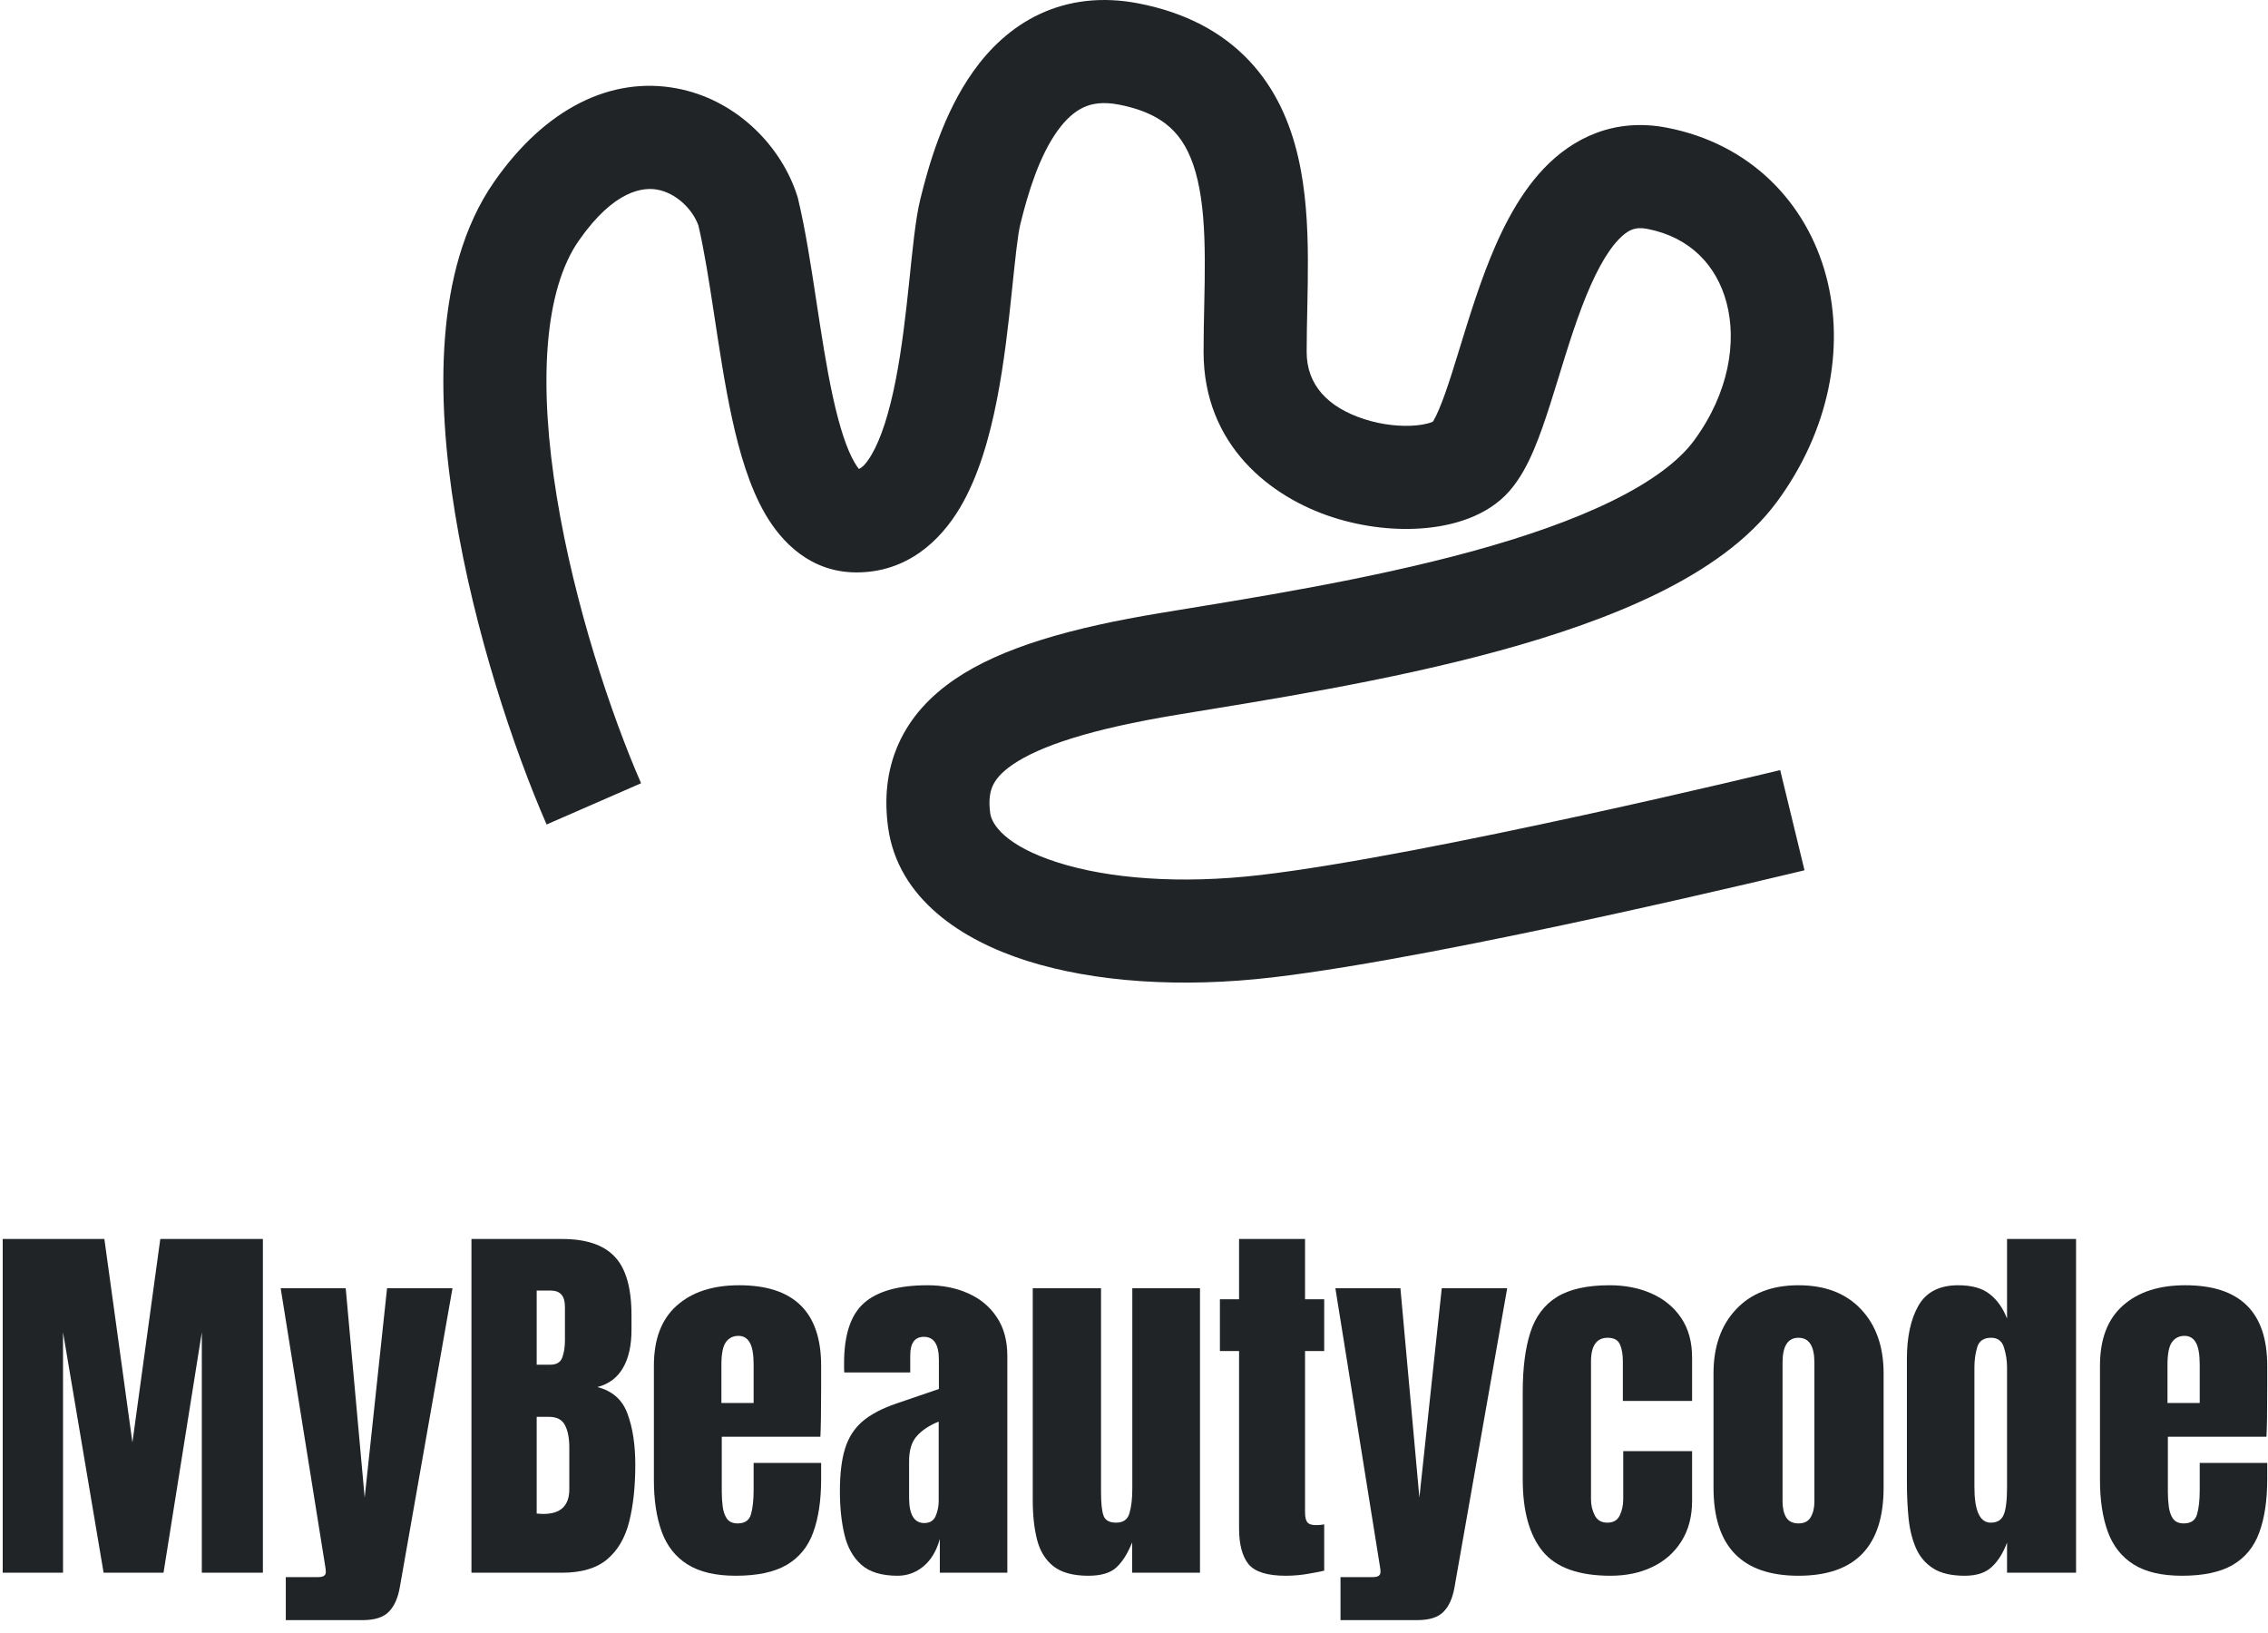
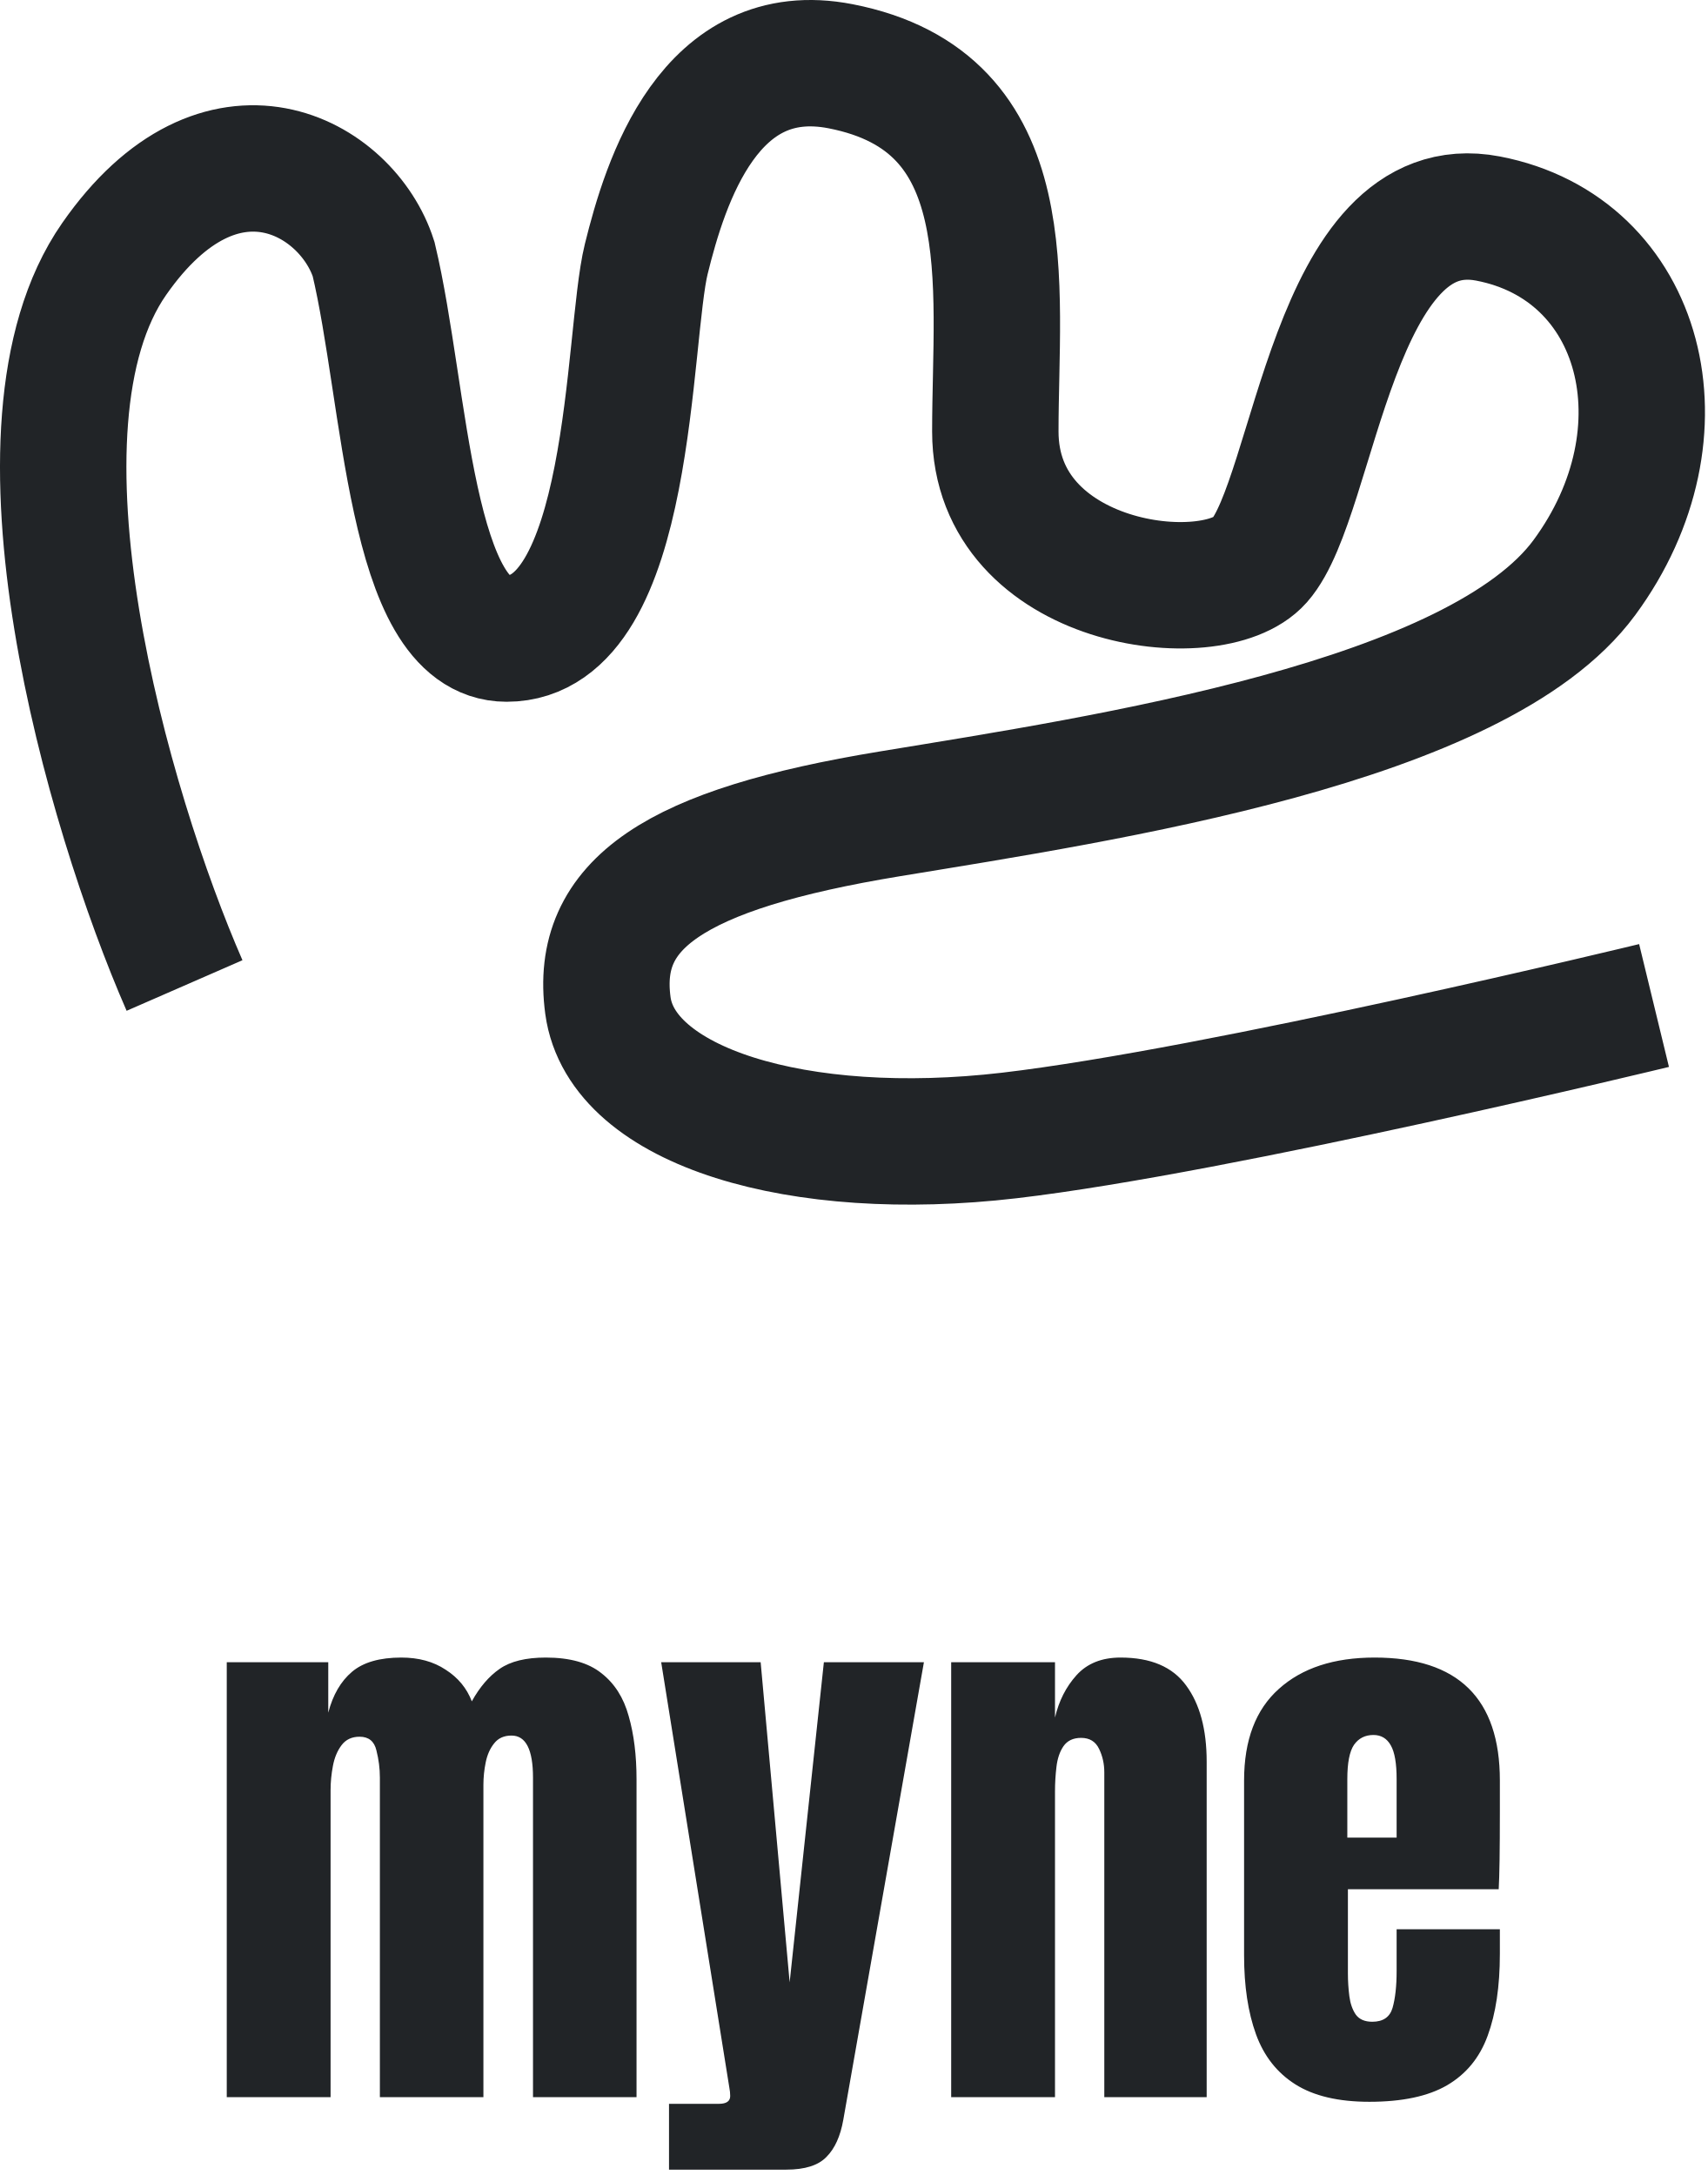
- <svg xmlns="http://www.w3.org/2000/svg" width="132" height="95" viewBox="0 0 132 95" fill="none">
-   <path d="M126.988 91.708C125.811 91.708 124.873 91.488 124.174 91.046C123.475 90.605 122.975 89.968 122.673 89.137C122.372 88.305 122.221 87.305 122.221 86.135V79.48C122.221 77.942 122.662 76.78 123.545 75.993C124.428 75.198 125.642 74.801 127.187 74.801C130.366 74.801 131.955 76.361 131.955 79.48V80.683C131.955 82.14 131.94 83.118 131.911 83.619H126.172V86.819C126.172 87.114 126.19 87.404 126.227 87.691C126.264 87.971 126.345 88.203 126.47 88.386C126.602 88.57 126.812 88.662 127.099 88.662C127.511 88.662 127.768 88.486 127.871 88.133C127.974 87.772 128.026 87.305 128.026 86.731V85.142H131.955V86.08C131.955 87.316 131.8 88.353 131.491 89.192C131.19 90.023 130.675 90.653 129.946 91.079C129.225 91.499 128.239 91.708 126.988 91.708ZM126.15 81.654H128.026V79.425C128.026 78.829 127.952 78.402 127.805 78.145C127.658 77.88 127.437 77.747 127.143 77.747C126.827 77.747 126.58 77.872 126.403 78.123C126.234 78.373 126.15 78.807 126.15 79.425V81.654Z" fill="#212427" />
-   <path d="M114.35 91.708C113.585 91.708 112.978 91.569 112.529 91.289C112.081 91.009 111.746 90.623 111.525 90.13C111.304 89.637 111.157 89.06 111.084 88.397C111.017 87.735 110.984 87.025 110.984 86.267V79.072C110.984 77.799 111.209 76.769 111.658 75.982C112.114 75.194 112.883 74.801 113.964 74.801C114.766 74.801 115.381 74.974 115.807 75.319C116.241 75.658 116.576 76.132 116.812 76.743V72.108H120.829V91.532H116.812V89.777C116.591 90.373 116.297 90.844 115.929 91.19C115.568 91.535 115.042 91.708 114.35 91.708ZM115.862 88.618C116.238 88.618 116.488 88.467 116.613 88.166C116.745 87.864 116.812 87.323 116.812 86.543V79.579C116.812 79.189 116.753 78.807 116.635 78.432C116.525 78.049 116.274 77.858 115.885 77.858C115.458 77.858 115.189 78.038 115.079 78.398C114.969 78.759 114.913 79.153 114.913 79.579V86.543C114.913 87.927 115.23 88.618 115.862 88.618Z" fill="#212427" />
-   <path d="M104.673 91.708C101.377 91.708 99.728 89.998 99.728 86.576V79.933C99.728 78.373 100.166 77.129 101.042 76.202C101.917 75.268 103.128 74.801 104.673 74.801C106.225 74.801 107.439 75.268 108.315 76.202C109.19 77.129 109.628 78.373 109.628 79.933V86.576C109.628 89.998 107.976 91.708 104.673 91.708ZM104.673 88.662C105.004 88.662 105.239 88.545 105.379 88.309C105.526 88.066 105.6 87.761 105.6 87.393V79.303C105.6 78.34 105.291 77.858 104.673 77.858C104.055 77.858 103.746 78.34 103.746 79.303V87.393C103.746 87.761 103.816 88.066 103.955 88.309C104.103 88.545 104.342 88.662 104.673 88.662Z" fill="#212427" />
-   <path d="M93.735 91.708C91.881 91.708 90.564 91.234 89.784 90.285C89.011 89.336 88.625 87.941 88.625 86.102V81.003C88.625 79.62 88.772 78.468 89.067 77.549C89.361 76.629 89.876 75.941 90.612 75.485C91.347 75.029 92.37 74.801 93.68 74.801C94.592 74.801 95.409 74.963 96.13 75.286C96.858 75.61 97.432 76.085 97.851 76.71C98.271 77.335 98.481 78.1 98.481 79.005V81.533H94.452V79.215C94.452 78.833 94.397 78.513 94.287 78.255C94.176 77.99 93.937 77.858 93.569 77.858C92.922 77.858 92.598 78.318 92.598 79.237V87.261C92.598 87.599 92.672 87.912 92.819 88.199C92.966 88.478 93.209 88.618 93.547 88.618C93.893 88.618 94.132 88.482 94.265 88.21C94.404 87.93 94.474 87.606 94.474 87.239V84.457H98.481V87.349C98.481 88.261 98.275 89.045 97.862 89.7C97.458 90.347 96.899 90.844 96.185 91.19C95.471 91.535 94.654 91.708 93.735 91.708Z" fill="#212427" />
-   <path d="M78.019 94.291V91.786H79.917C80.204 91.786 80.347 91.686 80.347 91.488C80.347 91.385 80.336 91.278 80.314 91.168L77.721 74.977H81.506L82.61 87.161L83.912 74.977H87.72L84.651 92.393C84.541 93.018 84.328 93.489 84.011 93.805C83.702 94.129 83.191 94.291 82.477 94.291H78.019Z" fill="#212427" />
-   <path d="M74.83 91.708C73.763 91.708 73.042 91.484 72.666 91.035C72.299 90.579 72.115 89.884 72.115 88.949V78.63H71V75.617H72.115V72.108H75.955V75.617H77.07V78.63H75.955V88.022C75.955 88.294 75.999 88.486 76.088 88.596C76.176 88.707 76.345 88.762 76.595 88.762C76.772 88.762 76.93 88.747 77.07 88.718V91.41C76.982 91.44 76.706 91.495 76.242 91.576C75.779 91.664 75.308 91.708 74.83 91.708Z" fill="#212427" />
-   <path d="M63.341 91.708C62.458 91.708 61.781 91.524 61.31 91.156C60.847 90.789 60.531 90.277 60.361 89.622C60.192 88.96 60.107 88.188 60.107 87.305V74.977H64.081V86.841C64.081 87.503 64.132 87.967 64.235 88.232C64.338 88.489 64.581 88.618 64.963 88.618C65.375 88.618 65.633 88.434 65.736 88.066C65.846 87.698 65.901 87.224 65.901 86.643V74.977H69.841V91.532H65.891V89.766C65.64 90.399 65.339 90.881 64.986 91.212C64.64 91.543 64.092 91.708 63.341 91.708Z" fill="#212427" />
-   <path d="M52.238 91.708C51.318 91.708 50.615 91.495 50.13 91.068C49.652 90.641 49.324 90.057 49.148 89.314C48.971 88.57 48.883 87.728 48.883 86.786C48.883 85.778 48.982 84.954 49.181 84.314C49.379 83.666 49.718 83.137 50.196 82.725C50.682 82.313 51.348 81.963 52.194 81.676L54.644 80.838V79.138C54.644 78.248 54.353 77.803 53.772 77.803C53.242 77.803 52.977 78.163 52.977 78.884V79.877H49.137C49.129 79.819 49.126 79.745 49.126 79.657C49.126 79.561 49.126 79.454 49.126 79.337C49.126 77.689 49.512 76.522 50.284 75.838C51.064 75.147 52.297 74.801 53.982 74.801C54.864 74.801 55.656 74.959 56.354 75.275C57.053 75.584 57.605 76.044 58.01 76.655C58.422 77.265 58.628 78.02 58.628 78.917V91.532H54.699V89.567C54.508 90.259 54.191 90.789 53.75 91.157C53.308 91.524 52.804 91.708 52.238 91.708ZM53.794 88.64C54.118 88.64 54.339 88.504 54.456 88.232C54.574 87.96 54.633 87.665 54.633 87.349V82.736C54.088 82.957 53.665 83.236 53.364 83.575C53.062 83.906 52.911 84.395 52.911 85.042V87.172C52.911 88.151 53.205 88.64 53.794 88.64Z" fill="#212427" />
-   <path d="M42.824 91.708C41.647 91.708 40.709 91.488 40.01 91.046C39.311 90.605 38.811 89.968 38.509 89.137C38.208 88.305 38.057 87.305 38.057 86.135V79.48C38.057 77.942 38.498 76.78 39.381 75.993C40.264 75.198 41.478 74.801 43.023 74.801C46.202 74.801 47.791 76.361 47.791 79.48V80.683C47.791 82.14 47.776 83.118 47.747 83.619H42.008V86.819C42.008 87.114 42.026 87.404 42.063 87.691C42.1 87.971 42.181 88.203 42.306 88.386C42.438 88.57 42.648 88.662 42.935 88.662C43.347 88.662 43.604 88.486 43.707 88.133C43.81 87.772 43.862 87.305 43.862 86.731V85.142H47.791V86.08C47.791 87.316 47.636 88.353 47.327 89.192C47.026 90.023 46.511 90.653 45.782 91.079C45.061 91.499 44.075 91.708 42.824 91.708ZM41.986 81.654H43.862V79.425C43.862 78.829 43.788 78.402 43.641 78.145C43.494 77.88 43.273 77.747 42.979 77.747C42.663 77.747 42.416 77.872 42.239 78.123C42.07 78.373 41.986 78.807 41.986 79.425V81.654Z" fill="#212427" />
-   <path d="M27.439 91.532V72.108H32.704C34.117 72.108 35.143 72.454 35.783 73.145C36.43 73.829 36.754 74.963 36.754 76.544V77.394C36.754 78.306 36.589 79.046 36.258 79.612C35.934 80.179 35.437 80.551 34.768 80.727C35.643 80.948 36.228 81.467 36.522 82.283C36.824 83.093 36.975 84.082 36.975 85.252C36.975 86.51 36.857 87.61 36.622 88.552C36.386 89.494 35.959 90.226 35.342 90.748C34.724 91.271 33.844 91.532 32.704 91.532H27.439ZM31.236 79.425H32.031C32.391 79.425 32.623 79.285 32.726 79.005C32.829 78.726 32.88 78.391 32.88 78.001V76.048C32.88 75.422 32.605 75.11 32.053 75.11H31.236V79.425ZM31.622 88.111C32.63 88.111 33.134 87.632 33.134 86.676V84.248C33.134 83.696 33.05 83.262 32.88 82.945C32.718 82.622 32.41 82.46 31.953 82.46H31.236V88.088C31.398 88.103 31.527 88.111 31.622 88.111Z" fill="#212427" />
-   <path d="M16.634 94.291V91.786H18.532C18.819 91.786 18.963 91.686 18.963 91.488C18.963 91.385 18.952 91.278 18.93 91.168L16.336 74.977H20.121L21.225 87.161L22.527 74.977H26.335L23.267 92.393C23.156 93.018 22.943 93.489 22.627 93.805C22.318 94.129 21.806 94.291 21.093 94.291H16.634Z" fill="#212427" />
-   <path d="M0.158 91.532V72.108H6.074L7.707 83.95L9.329 72.108H15.3V91.532H11.746V77.538L9.517 91.532H6.03L3.668 77.538V91.532H0.158Z" fill="#212427" />
-   <path d="M89.829 9.831C91.549 8.012 93.973 6.847 97.002 7.429C101.886 8.366 105.151 11.809 106.284 16.071C107.399 20.264 106.442 25.097 103.427 29.195C101.751 31.472 99.212 33.192 96.49 34.531C93.729 35.889 90.531 36.976 87.272 37.869C80.764 39.651 73.616 40.759 68.535 41.595C63.456 42.431 60.513 43.426 58.948 44.493C58.23 44.983 57.921 45.41 57.773 45.743C57.625 46.075 57.527 46.556 57.632 47.332C57.714 47.939 58.456 49.211 61.582 50.202C64.505 51.129 68.659 51.475 73.365 50.925C78.204 50.359 85.72 48.847 92.128 47.449C95.31 46.755 98.183 46.097 100.26 45.612C101.298 45.37 102.138 45.171 102.716 45.033C103.005 44.964 103.229 44.91 103.38 44.874C103.456 44.856 103.514 44.841 103.552 44.832C103.571 44.827 103.585 44.825 103.595 44.822C103.6 44.821 103.603 44.82 103.606 44.819L103.608 44.818C103.608 44.818 103.609 44.819 104.317 47.734C105.024 50.649 105.024 50.649 105.024 50.649C105.023 50.65 105.021 50.65 105.02 50.65C105.017 50.651 105.013 50.652 105.008 50.653C104.998 50.656 104.982 50.659 104.962 50.664C104.922 50.674 104.863 50.688 104.785 50.707C104.63 50.744 104.402 50.799 104.109 50.869C103.522 51.009 102.673 51.21 101.624 51.455C99.527 51.944 96.625 52.609 93.407 53.312C87.016 54.706 79.231 56.279 74.061 56.884C68.757 57.504 63.709 57.169 59.77 55.921C56.034 54.737 52.254 52.338 51.686 48.136C51.466 46.507 51.596 44.859 52.293 43.298C52.989 41.738 54.143 40.507 55.569 39.535C58.294 37.677 62.37 36.528 67.561 35.674C72.75 34.82 79.548 33.764 85.687 32.083C88.75 31.244 91.55 30.274 93.841 29.147C96.169 28.002 97.735 26.807 98.594 25.64C100.648 22.848 101.085 19.866 100.486 17.613C99.905 15.43 98.348 13.797 95.871 13.321C95.22 13.196 94.778 13.331 94.189 13.954C93.458 14.727 92.75 16.054 92.053 17.895C91.36 19.728 90.837 21.606 90.227 23.517C89.937 24.424 89.624 25.344 89.278 26.161C88.949 26.936 88.495 27.849 87.84 28.591C86.531 30.075 84.529 30.587 82.978 30.732C81.28 30.892 79.372 30.688 77.569 30.106C73.988 28.951 70.049 25.945 70.049 20.482C70.049 19.565 70.07 18.626 70.089 17.727C70.109 16.813 70.126 15.931 70.12 15.066C70.11 13.319 70.007 11.791 69.706 10.493C69.41 9.215 68.954 8.301 68.334 7.645C67.737 7.014 66.791 6.415 65.133 6.091C64.151 5.899 63.508 6.039 63.047 6.257C62.547 6.493 62.04 6.926 61.539 7.626C60.486 9.099 59.841 11.195 59.392 13.017C59.228 13.681 59.098 14.976 58.888 16.983C58.694 18.842 58.446 21.101 58.021 23.268C57.605 25.388 56.97 27.702 55.871 29.552C54.738 31.46 52.806 33.314 49.849 33.314C47.173 33.314 45.488 31.551 44.54 29.92C43.609 28.318 43.031 26.295 42.612 24.38C42.184 22.42 41.862 20.267 41.563 18.303C41.264 16.341 40.988 14.581 40.65 13.129C40.298 12.146 39.331 11.236 38.269 11.039C37.469 10.891 35.766 11.017 33.682 14.012C32.713 15.404 32.088 17.446 31.88 20.113C31.674 22.753 31.893 25.78 32.407 28.926C33.435 35.224 35.577 41.612 37.312 45.585L31.813 47.985C29.911 43.63 27.607 36.761 26.486 29.893C25.924 26.454 25.642 22.919 25.898 19.646C26.151 16.401 26.951 13.179 28.757 10.584C31.76 6.27 35.59 4.439 39.364 5.14C42.735 5.765 45.301 8.317 46.302 11.112L46.394 11.384L46.429 11.491L46.455 11.601C46.877 13.368 47.194 15.434 47.493 17.398C47.802 19.42 48.096 21.365 48.475 23.099C48.864 24.876 49.285 26.142 49.728 26.904C49.841 27.099 49.93 27.22 49.99 27.291C50.131 27.237 50.372 27.061 50.713 26.486C51.278 25.535 51.755 24.037 52.132 22.114C52.499 20.24 52.725 18.225 52.92 16.359C53.1 14.643 53.274 12.762 53.566 11.58C54.027 9.709 54.883 6.62 56.659 4.136C57.574 2.857 58.815 1.619 60.486 0.83C62.198 0.023 64.153 -0.215 66.284 0.202C68.96 0.725 71.099 1.839 72.691 3.52C74.259 5.176 75.097 7.173 75.552 9.139C76.003 11.084 76.109 13.134 76.12 15.03C76.126 15.987 76.107 16.945 76.088 17.855C76.069 18.777 76.049 19.643 76.049 20.482C76.049 22.398 77.274 23.707 79.41 24.396C80.466 24.737 81.556 24.838 82.417 24.758C83.013 24.702 83.298 24.585 83.39 24.545C83.407 24.517 83.431 24.483 83.456 24.439C83.539 24.292 83.639 24.088 83.754 23.816C83.989 23.263 84.235 22.558 84.511 21.692C85.033 20.057 85.674 17.799 86.441 15.772C87.204 13.755 88.251 11.5 89.829 9.831Z" fill="#212427" />
+ <svg xmlns="http://www.w3.org/2000/svg" width="230" height="293" viewBox="0 0 230 293" fill="none">
+   <path d="M30.544 282.513V223.919H44.216V230.716C44.841 228.32 45.908 226.484 47.419 225.208C48.929 223.932 51.143 223.294 54.06 223.294C56.403 223.294 58.395 223.841 60.036 224.935C61.703 226.002 62.875 227.422 63.552 229.192C64.62 227.265 65.87 225.807 67.302 224.817C68.76 223.802 70.83 223.294 73.513 223.294C76.768 223.294 79.268 223.997 81.013 225.403C82.784 226.784 84.007 228.711 84.685 231.185C85.388 233.632 85.739 236.471 85.739 239.7V282.513H71.794V239.466C71.794 235.69 70.83 233.802 68.903 233.802C67.888 233.802 67.106 234.153 66.56 234.856C66.013 235.534 65.635 236.38 65.427 237.396C65.218 238.411 65.114 239.427 65.114 240.442V282.513H51.169V239.466C51.169 238.242 51.013 237.018 50.7 235.794C50.414 234.57 49.658 233.958 48.435 233.958C47.393 233.958 46.586 234.336 46.013 235.091C45.44 235.846 45.049 236.784 44.841 237.903C44.633 238.997 44.528 240.078 44.528 241.146V282.513H30.544ZM90.114 292.278V283.411H96.833C97.849 283.411 98.356 283.06 98.356 282.356C98.356 281.992 98.317 281.614 98.239 281.224L89.06 223.919H102.458L106.364 267.044L110.974 223.919H124.45L113.591 285.56C113.2 287.773 112.445 289.44 111.325 290.56C110.231 291.705 108.422 292.278 105.896 292.278H90.114ZM128.122 282.513V223.919H142.106V231.38C142.627 229.14 143.591 227.239 144.997 225.677C146.429 224.088 148.409 223.294 150.935 223.294C154.997 223.294 157.94 224.544 159.763 227.044C161.612 229.544 162.536 232.968 162.536 237.317V282.513H148.747V238.763C148.747 237.617 148.513 236.562 148.044 235.599C147.575 234.609 146.768 234.114 145.622 234.114C144.554 234.114 143.76 234.492 143.239 235.247C142.744 235.976 142.432 236.901 142.302 238.021C142.172 239.114 142.106 240.208 142.106 241.302V282.513H128.122ZM184.45 283.138C180.284 283.138 176.963 282.356 174.489 280.794C172.015 279.231 170.244 276.979 169.177 274.036C168.109 271.093 167.575 267.552 167.575 263.411V239.856C167.575 234.414 169.138 230.299 172.263 227.513C175.388 224.7 179.685 223.294 185.153 223.294C196.403 223.294 202.028 228.815 202.028 239.856V244.114C202.028 249.271 201.976 252.734 201.872 254.505H181.56V265.833C181.56 266.875 181.625 267.903 181.755 268.919C181.885 269.909 182.172 270.729 182.614 271.38C183.083 272.031 183.825 272.356 184.841 272.356C186.299 272.356 187.211 271.731 187.575 270.481C187.94 269.205 188.122 267.552 188.122 265.521V259.896H202.028V263.216C202.028 267.591 201.481 271.263 200.388 274.231C199.32 277.174 197.497 279.401 194.919 280.911C192.367 282.396 188.877 283.138 184.45 283.138ZM181.481 247.552H188.122V239.661C188.122 237.552 187.862 236.041 187.341 235.13C186.82 234.192 186.039 233.724 184.997 233.724C183.877 233.724 183.005 234.166 182.38 235.052C181.781 235.937 181.481 237.474 181.481 239.661V247.552Z" fill="#212427" />
+   <path d="M24.857 132.761C14.538 109.127 -0.381 57.529 15.371 34.898C29.807 14.157 46.765 23.788 50.323 34.898C54.721 53.307 55.14 86.024 68.236 86.024C85.288 86.024 84.466 45.375 87.048 34.898C89.631 24.421 95.566 5.472 113.239 8.928C137.836 13.738 134.068 38.189 134.068 58.123C134.068 79.059 163.378 82.618 169.659 75.499C177.18 66.976 179.545 25.432 200.435 29.44C221.325 33.449 227.802 58.252 213.415 77.802C199.029 97.353 149.02 104.837 119.879 109.632C90.737 114.427 80.04 121.805 81.884 135.454C83.728 149.102 107.548 156.282 135.952 152.963C164.356 149.643 222.796 135.454 222.796 135.454" stroke="#212427" stroke-width="17.026" />
</svg>
